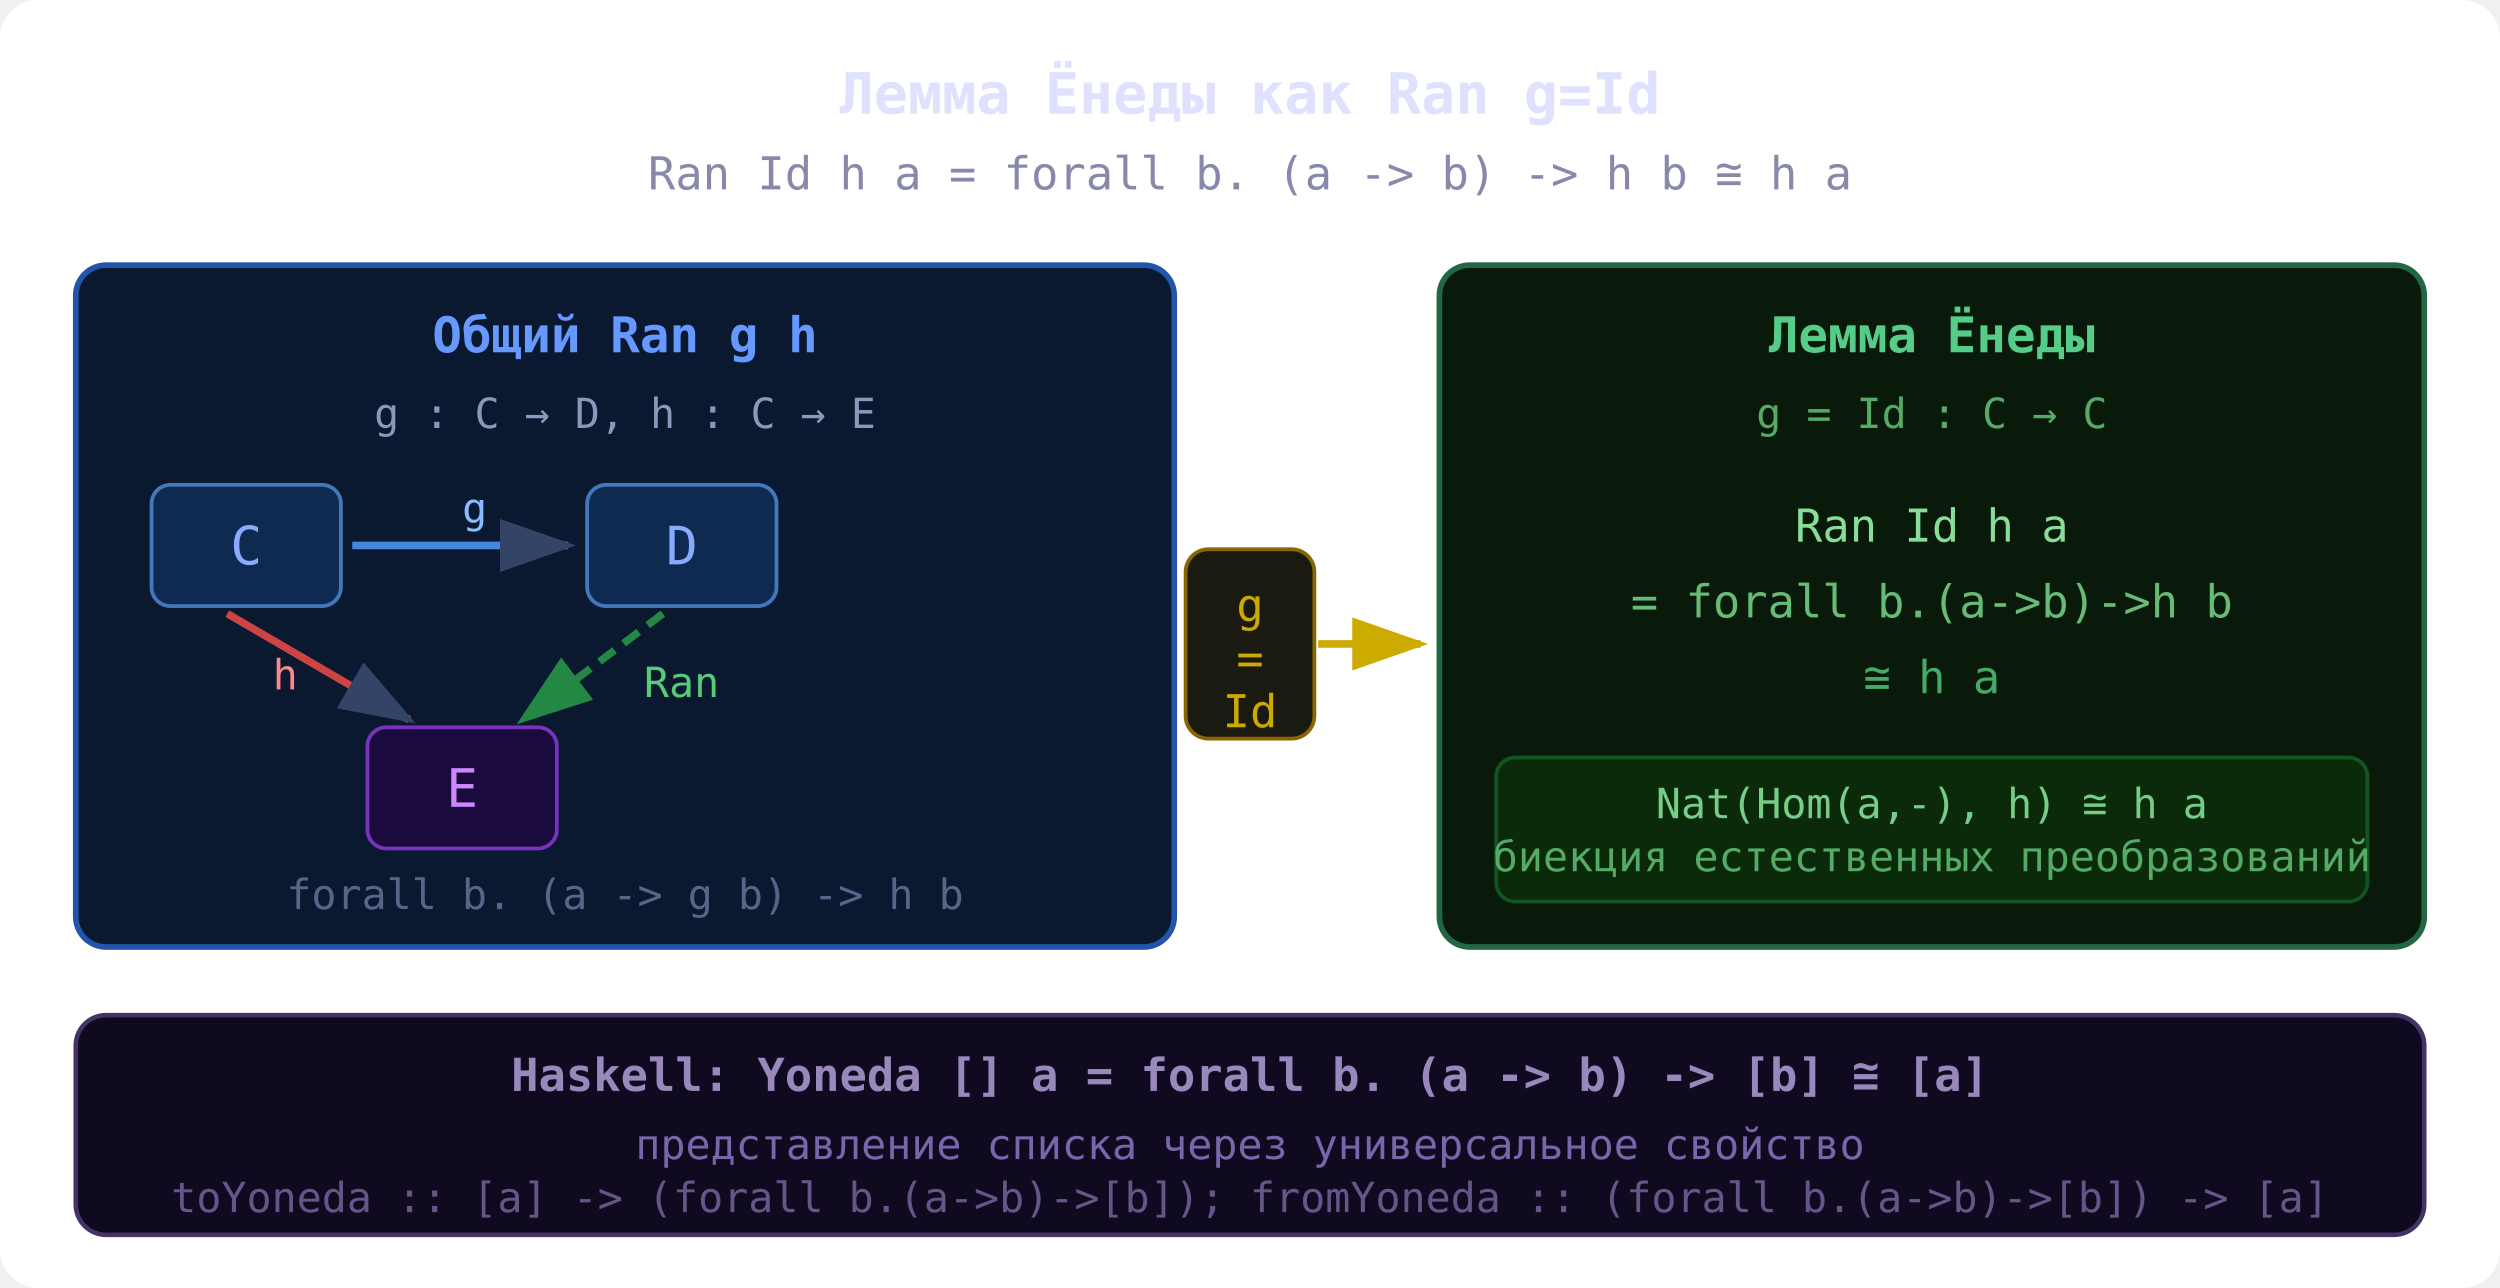
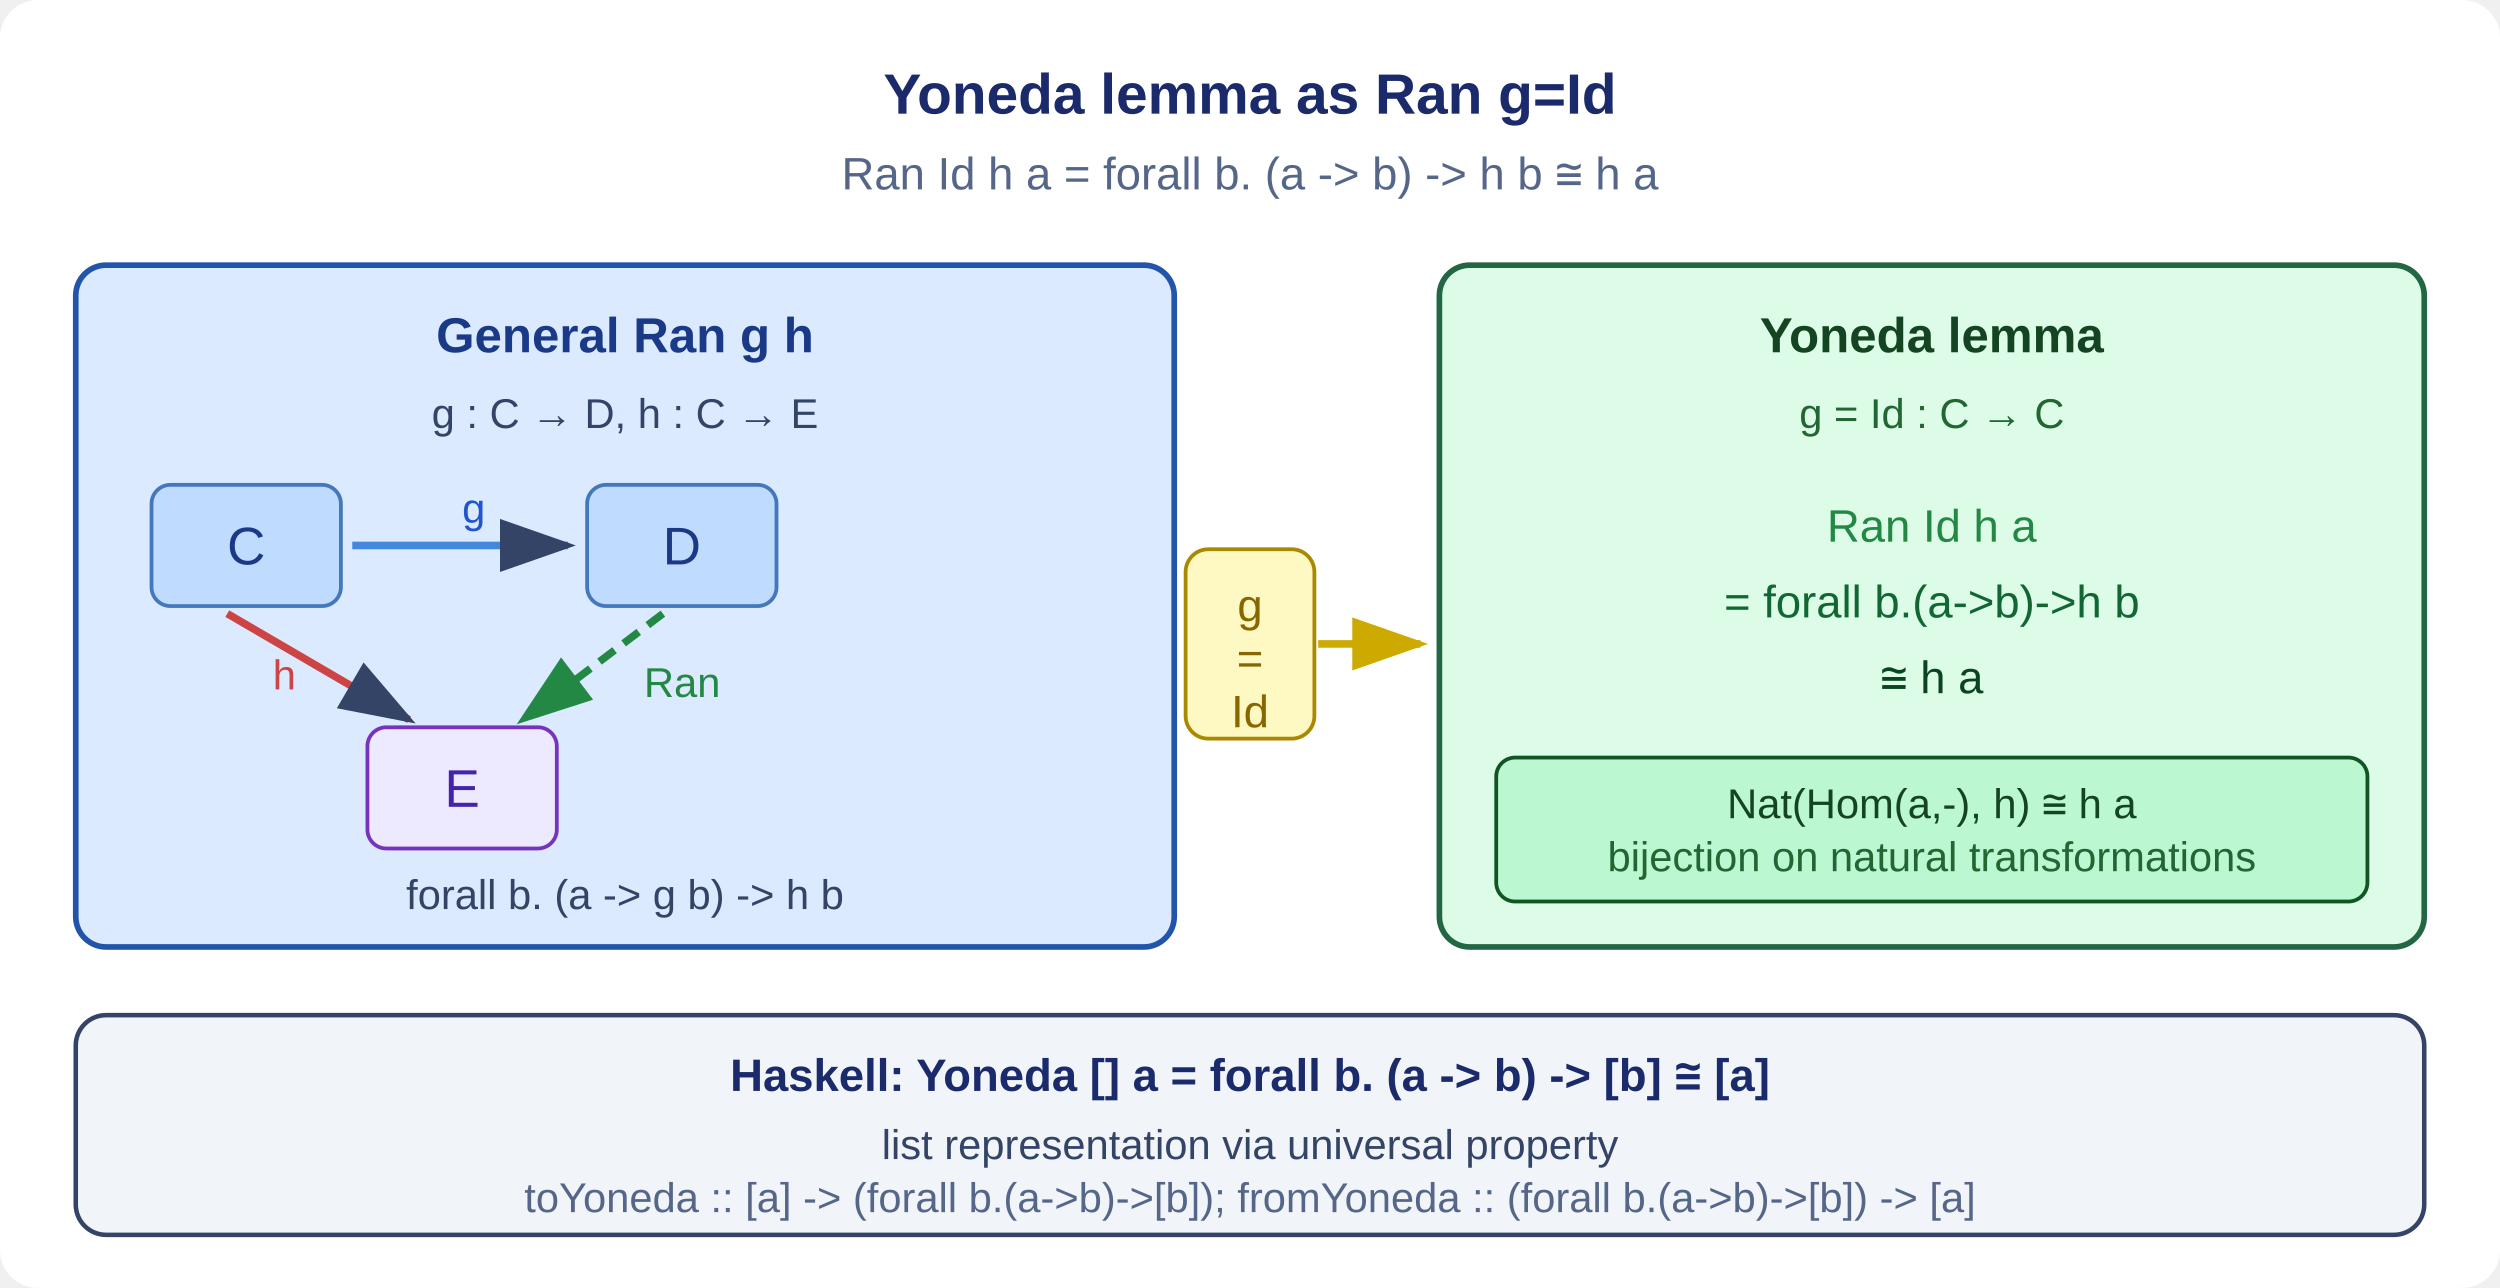
<svg xmlns="http://www.w3.org/2000/svg" width="660" height="340">
  <defs>
    <marker id="arry" markerWidth="10" markerHeight="7" refX="9" refY="3.5" orient="auto">
      <polygon points="0 0, 10 3.5, 0 7" fill="#334466" />
    </marker>
    <marker id="arrYy" markerWidth="10" markerHeight="7" refX="9" refY="3.5" orient="auto">
      <polygon points="0 0, 10 3.5, 0 7" fill="#ccaa00" />
    </marker>
    <marker id="arrGy" markerWidth="10" markerHeight="7" refX="9" refY="3.5" orient="auto">
      <polygon points="0 0, 10 3.5, 0 7" fill="#228844" />
    </marker>
  </defs>
  <rect width="660" height="340" fill="#ffffff" rx="10" />
-   <text x="330" y="30" text-anchor="middle" font-family="monospace" font-size="15" fill="#e0e0ff" font-weight="bold">Лемма Ёнеды как Ran g=Id</text>
-   <text x="330" y="50" text-anchor="middle" font-family="monospace" font-size="12" fill="#8888aa">Ran Id h a = forall b. (a -&gt; b) -&gt; h b  ≅  h a</text>
-   <rect x="20" y="70" width="290" height="180" rx="8" fill="#0a1830" stroke="#2255aa" stroke-width="1.5" />
-   <text x="165" y="93" text-anchor="middle" font-family="monospace" font-size="13" fill="#6699ff" font-weight="bold">Общий Ran g h</text>
-   <text x="165" y="113" text-anchor="middle" font-family="monospace" font-size="11" fill="#8899bb">g : C → D, h : C → E</text>
-   <rect x="40" y="128" width="50" height="32" rx="5" fill="#0f2a50" stroke="#4477bb" />
-   <text x="65" y="149" text-anchor="middle" font-family="monospace" font-size="14" fill="#88aaff">C</text>
-   <rect x="155" y="128" width="50" height="32" rx="5" fill="#0f2a50" stroke="#4477bb" />
-   <text x="180" y="149" text-anchor="middle" font-family="monospace" font-size="14" fill="#88aaff">D</text>
-   <rect x="97" y="192" width="50" height="32" rx="5" fill="#1a0a3e" stroke="#7733bb" />
-   <text x="122" y="213" text-anchor="middle" font-family="monospace" font-size="14" fill="#cc88ff">E</text>
+   <text x="330" y="30" text-anchor="middle" font-family="monospace,Arial,sans-serif" font-size="15" fill="#1a2a6a" font-weight="bold">Yoneda lemma as Ran g=Id</text>
+   <text x="330" y="50" text-anchor="middle" font-family="monospace,Arial,sans-serif" font-size="12" fill="#556688">Ran Id h a = forall b. (a -&gt; b) -&gt; h b  ≅  h a</text>
+   <rect x="20" y="70" width="290" height="180" rx="8" fill="#dbeafe" stroke="#2255aa" stroke-width="1.5" />
+   <text x="165" y="93" text-anchor="middle" font-family="monospace,Arial,sans-serif" font-size="13" fill="#1a3a88" font-weight="bold">General Ran g h</text>
+   <text x="165" y="113" text-anchor="middle" font-family="monospace,Arial,sans-serif" font-size="11" fill="#334466">g : C → D, h : C → E</text>
+   <rect x="40" y="128" width="50" height="32" rx="5" fill="#bfdbfe" stroke="#4477bb" />
+   <text x="65" y="149" text-anchor="middle" font-family="monospace,Arial,sans-serif" font-size="14" fill="#1a3a88">C</text>
+   <rect x="155" y="128" width="50" height="32" rx="5" fill="#bfdbfe" stroke="#4477bb" />
+   <text x="180" y="149" text-anchor="middle" font-family="monospace,Arial,sans-serif" font-size="14" fill="#1a3a88">D</text>
+   <rect x="97" y="192" width="50" height="32" rx="5" fill="#ede9fe" stroke="#7733bb" />
+   <text x="122" y="213" text-anchor="middle" font-family="monospace,Arial,sans-serif" font-size="14" fill="#4422aa">E</text>
  <line x1="93" y1="144" x2="150" y2="144" stroke="#4488dd" stroke-width="2" marker-end="url(#arry)" />
-   <text x="122" y="138" font-family="monospace" font-size="11" fill="#88bbff">g</text>
+   <text x="122" y="138" font-family="monospace,Arial,sans-serif" font-size="11" fill="#2255cc">g</text>
  <line x1="60" y1="162" x2="108" y2="190" stroke="#cc4444" stroke-width="2" marker-end="url(#arry)" />
-   <text x="72" y="182" font-family="monospace" font-size="11" fill="#ff8888">h</text>
+   <text x="72" y="182" font-family="monospace,Arial,sans-serif" font-size="11" fill="#cc4444">h</text>
  <line x1="175" y1="162" x2="138" y2="190" stroke="#228844" stroke-width="2" stroke-dasharray="5,3" marker-end="url(#arrGy)" />
-   <text x="170" y="184" font-family="monospace" font-size="11" fill="#55cc77">Ran</text>
-   <text x="165" y="240" text-anchor="middle" font-family="monospace" font-size="11" fill="#556688">forall b. (a -&gt; g b) -&gt; h b</text>
-   <rect x="313" y="145" width="34" height="50" rx="6" fill="#1a1a10" stroke="#886600" />
-   <text x="330" y="164" text-anchor="middle" font-family="monospace" font-size="12" fill="#ccaa00">g</text>
-   <text x="330" y="178" text-anchor="middle" font-family="monospace" font-size="12" fill="#ccaa00">=</text>
-   <text x="330" y="192" text-anchor="middle" font-family="monospace" font-size="12" fill="#ccaa00">Id</text>
+   <text x="170" y="184" font-family="monospace,Arial,sans-serif" font-size="11" fill="#228844">Ran</text>
+   <text x="165" y="240" text-anchor="middle" font-family="monospace,Arial,sans-serif" font-size="11" fill="#334466">forall b. (a -&gt; g b) -&gt; h b</text>
+   <rect x="313" y="145" width="34" height="50" rx="6" fill="#fef9c3" stroke="#aa8800" />
+   <text x="330" y="164" text-anchor="middle" font-family="monospace,Arial,sans-serif" font-size="12" fill="#886600">g</text>
+   <text x="330" y="178" text-anchor="middle" font-family="monospace,Arial,sans-serif" font-size="12" fill="#886600">=</text>
+   <text x="330" y="192" text-anchor="middle" font-family="monospace,Arial,sans-serif" font-size="12" fill="#886600">Id</text>
  <line x1="348" y1="170" x2="375" y2="170" stroke="#ccaa00" stroke-width="2" marker-end="url(#arrYy)" />
-   <rect x="380" y="70" width="260" height="180" rx="8" fill="#0a1a0a" stroke="#226644" stroke-width="1.5" />
-   <text x="510" y="93" text-anchor="middle" font-family="monospace" font-size="13" fill="#55cc88" font-weight="bold">Лемма Ёнеды</text>
-   <text x="510" y="113" text-anchor="middle" font-family="monospace" font-size="11" fill="#55aa66">g = Id : C → C</text>
-   <text x="510" y="143" text-anchor="middle" font-family="monospace" font-size="12" fill="#88dd99">Ran Id h a</text>
-   <text x="510" y="163" text-anchor="middle" font-family="monospace" font-size="12" fill="#66bb77">= forall b.(a-&gt;b)-&gt;h b</text>
-   <text x="510" y="183" text-anchor="middle" font-family="monospace" font-size="12" fill="#44aa66">≅ h a</text>
-   <rect x="395" y="200" width="230" height="38" rx="5" fill="#0a2a0a" stroke="#115522" />
-   <text x="510" y="216" text-anchor="middle" font-family="monospace" font-size="11" fill="#77cc88">Nat(Hom(a,-), h) ≅ h a</text>
-   <text x="510" y="230" text-anchor="middle" font-family="monospace" font-size="11" fill="#55aa66">биекция естественных преобразований</text>
-   <rect x="20" y="268" width="620" height="58" rx="8" fill="#100a20" stroke="#443366" stroke-width="1.2" />
-   <text x="330" y="288" text-anchor="middle" font-family="monospace" font-size="12" fill="#9988bb" font-weight="bold">Haskell: Yoneda [] a = forall b. (a -&gt; b) -&gt; [b]  ≅  [a]</text>
-   <text x="330" y="306" text-anchor="middle" font-family="monospace" font-size="11" fill="#7766aa">представление списка через универсальное свойство</text>
-   <text x="330" y="320" text-anchor="middle" font-family="monospace" font-size="11" fill="#665588">toYoneda :: [a] -&gt; (forall b.(a-&gt;b)-&gt;[b]);  fromYoneda :: (forall b.(a-&gt;b)-&gt;[b]) -&gt; [a]</text>
+   <rect x="380" y="70" width="260" height="180" rx="8" fill="#dcfce7" stroke="#226644" stroke-width="1.5" />
+   <text x="510" y="93" text-anchor="middle" font-family="monospace,Arial,sans-serif" font-size="13" fill="#144422" font-weight="bold">Yoneda lemma</text>
+   <text x="510" y="113" text-anchor="middle" font-family="monospace,Arial,sans-serif" font-size="11" fill="#226633">g = Id : C → C</text>
+   <text x="510" y="143" text-anchor="middle" font-family="monospace,Arial,sans-serif" font-size="12" fill="#228844">Ran Id h a</text>
+   <text x="510" y="163" text-anchor="middle" font-family="monospace,Arial,sans-serif" font-size="12" fill="#116633">= forall b.(a-&gt;b)-&gt;h b</text>
+   <text x="510" y="183" text-anchor="middle" font-family="monospace,Arial,sans-serif" font-size="12" fill="#0a4422">≅ h a</text>
+   <rect x="395" y="200" width="230" height="38" rx="5" fill="#bbf7d0" stroke="#115522" />
+   <text x="510" y="216" text-anchor="middle" font-family="monospace,Arial,sans-serif" font-size="11" fill="#144422">Nat(Hom(a,-), h) ≅ h a</text>
+   <text x="510" y="230" text-anchor="middle" font-family="monospace,Arial,sans-serif" font-size="11" fill="#226633">bijection on natural transformations</text>
+   <rect x="20" y="268" width="620" height="58" rx="8" fill="#f1f5f9" stroke="#334466" stroke-width="1.2" />
+   <text x="330" y="288" text-anchor="middle" font-family="monospace,Arial,sans-serif" font-size="12" fill="#1a2a6a" font-weight="bold">Haskell: Yoneda [] a = forall b. (a -&gt; b) -&gt; [b]  ≅  [a]</text>
+   <text x="330" y="306" text-anchor="middle" font-family="monospace,Arial,sans-serif" font-size="11" fill="#334466">list representation via universal property</text>
+   <text x="330" y="320" text-anchor="middle" font-family="monospace,Arial,sans-serif" font-size="11" fill="#556688">toYoneda :: [a] -&gt; (forall b.(a-&gt;b)-&gt;[b]);  fromYoneda :: (forall b.(a-&gt;b)-&gt;[b]) -&gt; [a]</text>
</svg>
